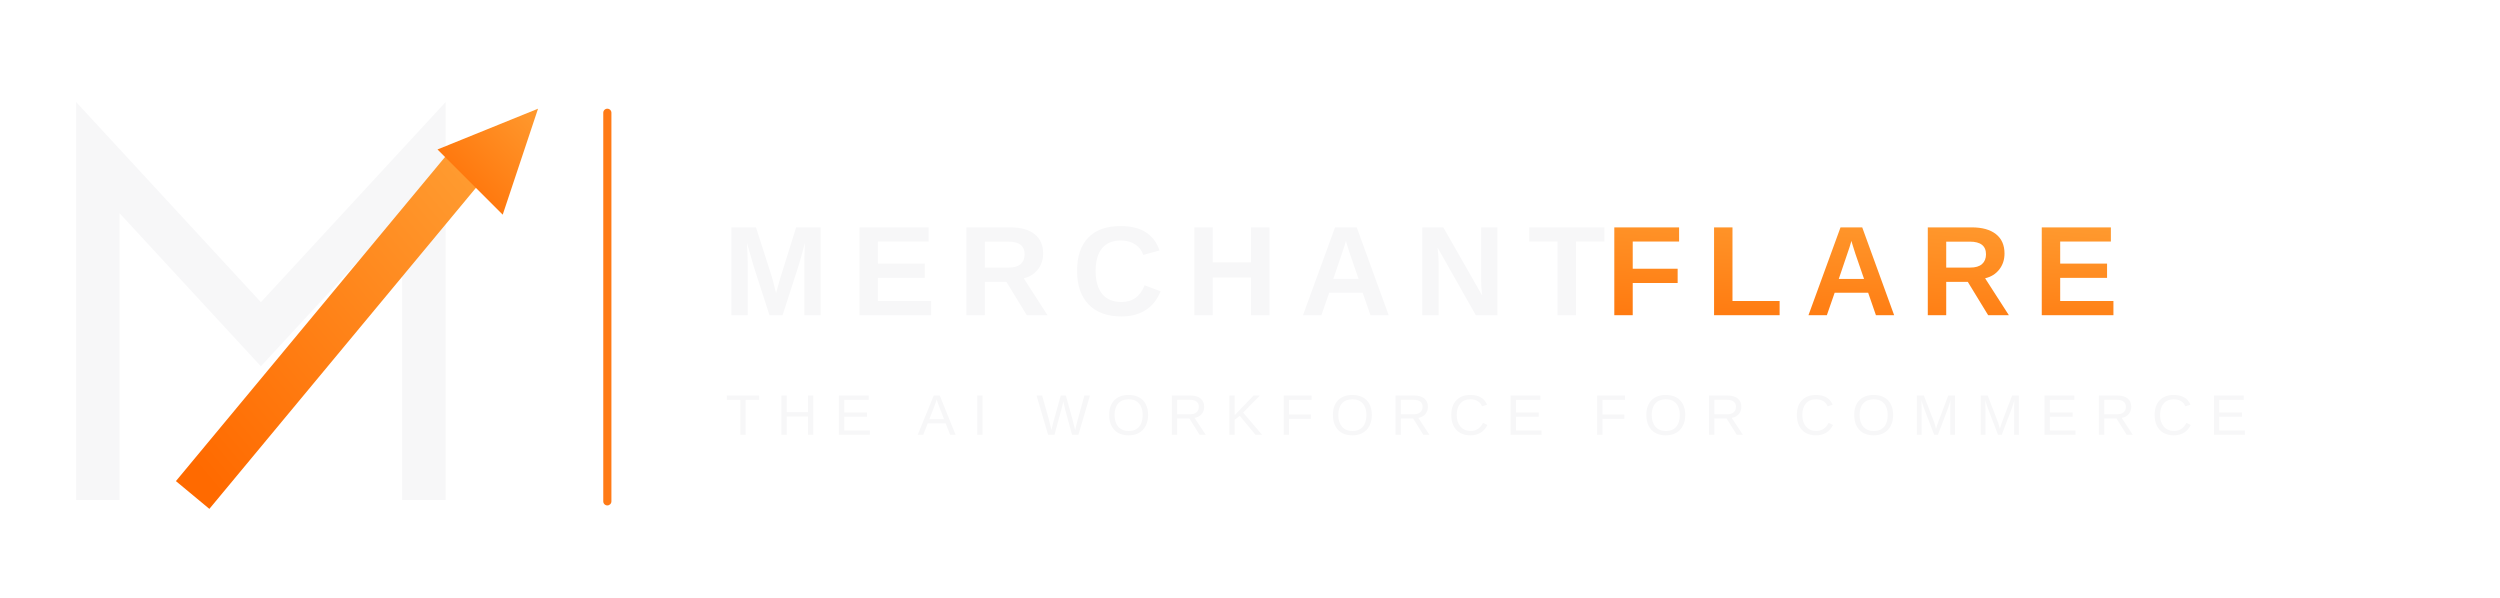
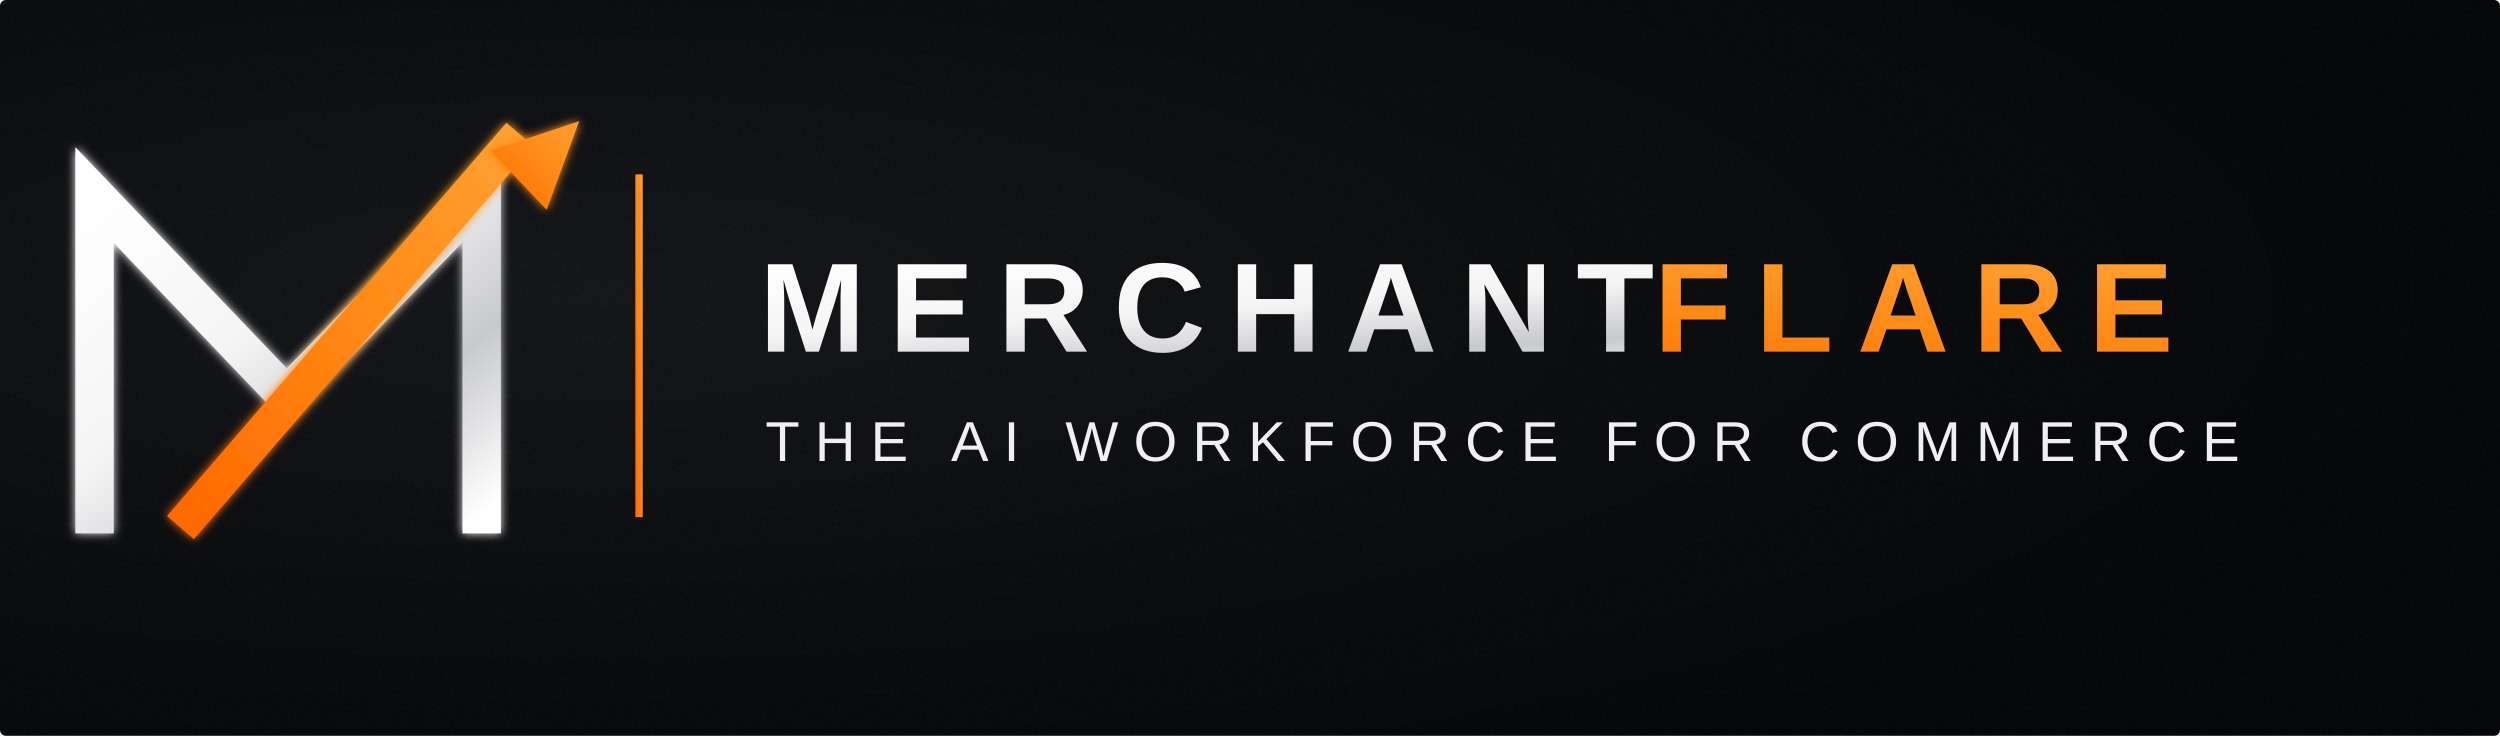
- <svg xmlns="http://www.w3.org/2000/svg" viewBox="0 0 920 220" role="img" aria-labelledby="title desc">
+ <svg xmlns="http://www.w3.org/2000/svg" viewBox="0 0 846 249" role="img" aria-labelledby="title desc">
  <defs>
+     <linearGradient id="metal" x1="0" y1="0" x2="1" y2="1">
+       <stop offset="0" stop-color="#ffffff" />
+       <stop offset="0.42" stop-color="#f4f4f5" />
+       <stop offset="0.72" stop-color="#c8c9cc" />
+       <stop offset="1" stop-color="#ffffff" />
+     </linearGradient>
    <linearGradient id="flare" x1="0" y1="1" x2="1" y2="0">
      <stop offset="0" stop-color="#ff6a00" />
-       <stop offset="1" stop-color="#ff9a2f" />
+       <stop offset="0.55" stop-color="#ff8a16" />
+       <stop offset="1" stop-color="#ff9f31" />
    </linearGradient>
+     <radialGradient id="backGlow" cx="24%" cy="40%" r="75%">
+       <stop offset="0" stop-color="#131417" />
+       <stop offset="0.55" stop-color="#090a0c" />
+       <stop offset="1" stop-color="#030405" />
+     </radialGradient>
+     <filter id="softGlow" x="-30%" y="-30%" width="160%" height="160%">
+       <feGaussianBlur stdDeviation="1.7" result="blur" />
+       <feMerge>
+         <feMergeNode in="blur" />
+         <feMergeNode in="SourceGraphic" />
+       </feMerge>
+     </filter>
+     <filter id="grain" x="0" y="0" width="100%" height="100%">
+       <feTurbulence type="fractalNoise" baseFrequency="0.9" numOctaves="2" seed="7" result="noise" />
+       <feColorMatrix in="noise" type="saturate" values="0" result="mono" />
+       <feComponentTransfer in="mono" result="faint">
+         <feFuncA type="table" tableValues="0 0.035" />
+       </feComponentTransfer>
+       <feBlend in="SourceGraphic" in2="faint" mode="screen" />
+     </filter>
  </defs>
-   <rect width="920" height="220" fill="none" />
-   <g transform="translate(18 22)">
-     <path d="M18 154V36l60 65 60-65v118" fill="none" stroke="#f7f7f8" stroke-width="16" stroke-linecap="square" stroke-linejoin="miter" />
-     <path d="M58 154 151 42" fill="none" stroke="url(#flare)" stroke-width="16" stroke-linecap="square" />
-     <path d="m143 33 37-15-13 39z" fill="url(#flare)" />
-     <rect x="204" y="18" width="3" height="146" rx="1.5" fill="#ff7a16" />
-     <g transform="translate(248 42)" fill="#f7f7f8" font-family="Arial, Helvetica, sans-serif">
-       <text x="0" y="52" font-size="47" font-weight="700" letter-spacing="8">MERCHANT<tspan fill="url(#flare)">FLARE</tspan>
+   <rect width="846" height="249" rx="2" fill="url(#backGlow)" />
+   <rect width="846" height="249" rx="2" fill="transparent" filter="url(#grain)" />
+   <g transform="translate(27 41)">
+     <path d="M5 133V25L70 93L136 25V133" fill="none" stroke="url(#metal)" stroke-width="13" stroke-linecap="square" stroke-linejoin="miter" filter="url(#softGlow)" />
+     <path d="M38 133L145 9" fill="none" stroke="url(#flare)" stroke-width="12" stroke-linecap="square" filter="url(#softGlow)" />
+     <path d="M139 10L169 0L158 30Z" fill="url(#flare)" filter="url(#softGlow)" />
+     <rect x="188" y="18" width="2.5" height="116" fill="url(#flare)" />
+     <g transform="translate(230 27)" font-family="Montserrat, Avenir Next, Arial, Helvetica, sans-serif">
+       <text x="0" y="51" fill="url(#metal)" font-size="43" font-weight="600" letter-spacing="8.1">MERCHANT<tspan fill="url(#flare)">FLARE</tspan>
      </text>
-       <text x="1" y="96" font-size="21" font-weight="500" letter-spacing="6">THE AI WORKFORCE FOR COMMERCE</text>
+       <text x="2" y="88" fill="#f0f0f2" font-size="19" font-weight="500" letter-spacing="5.15">THE AI WORKFORCE FOR COMMERCE</text>
    </g>
  </g>
</svg>
